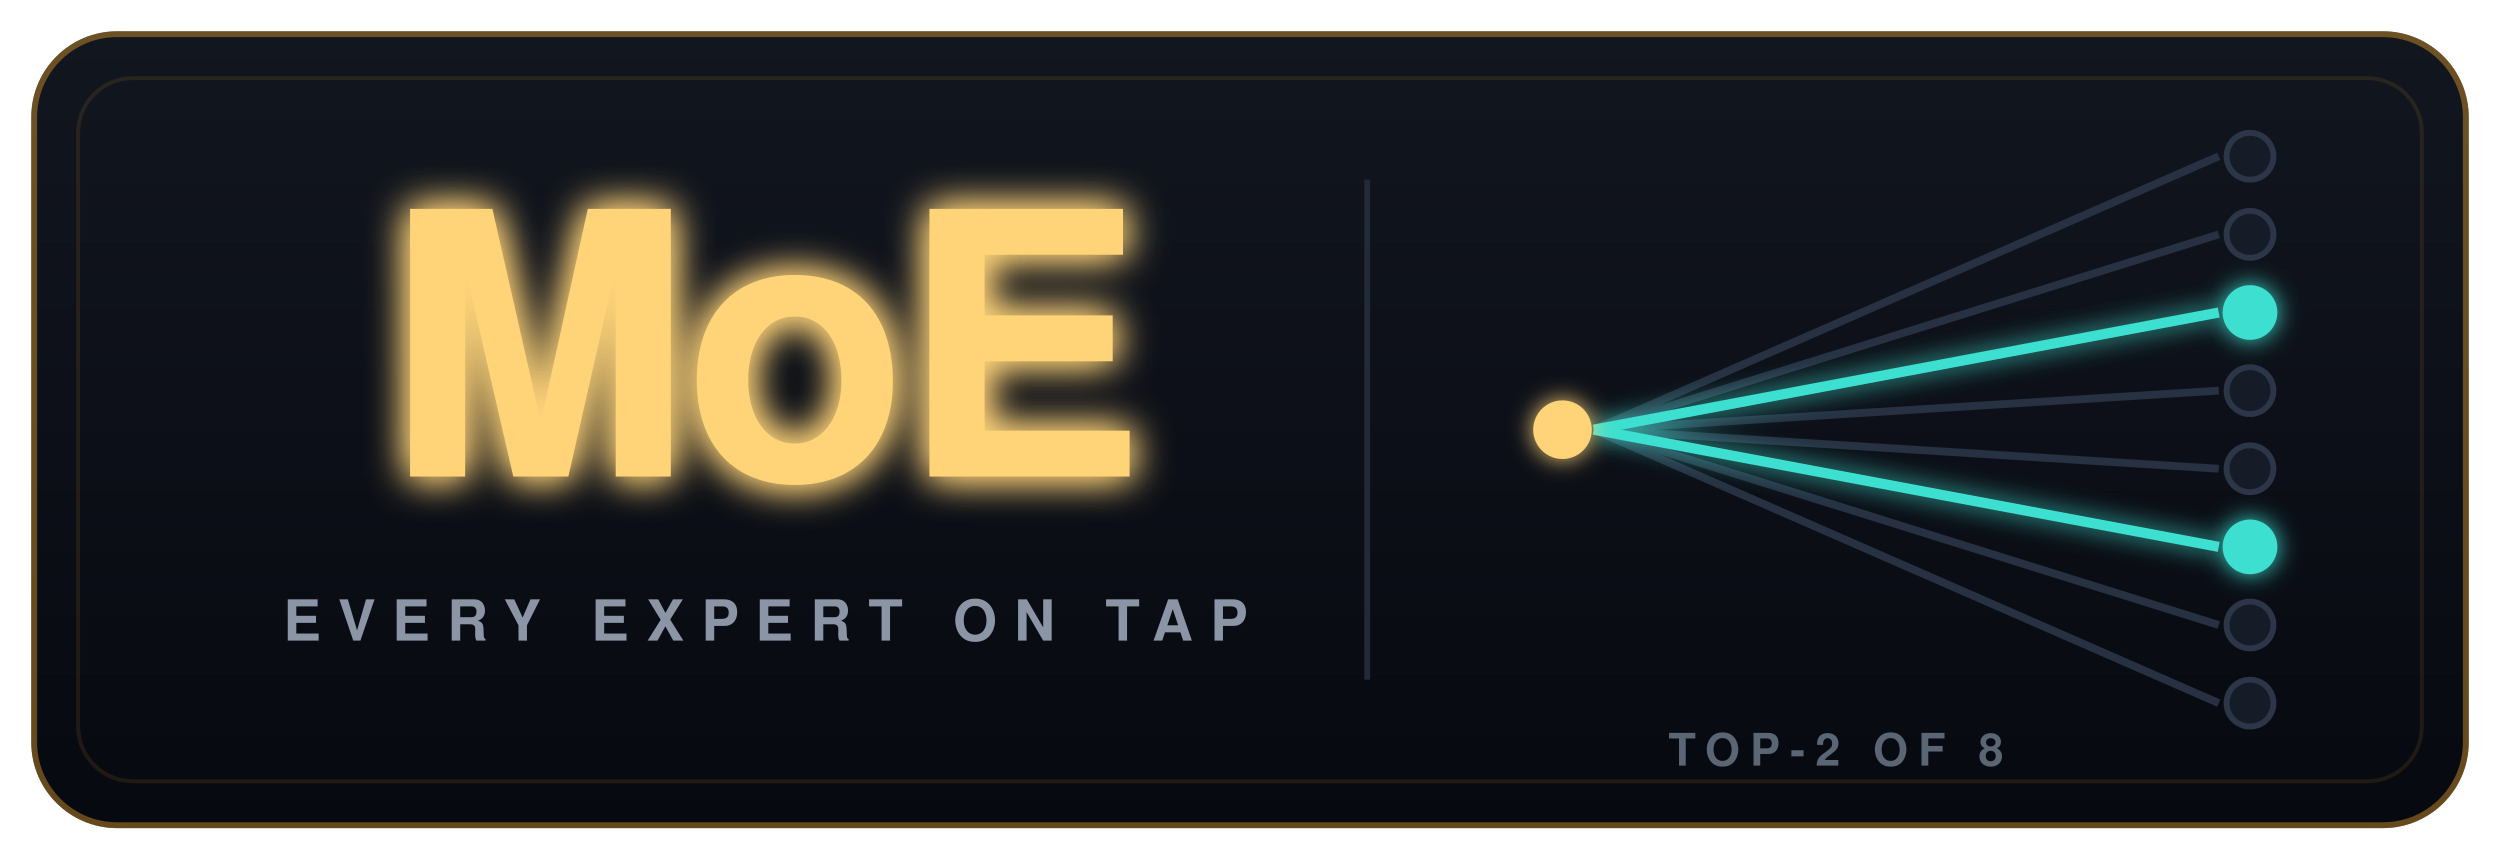
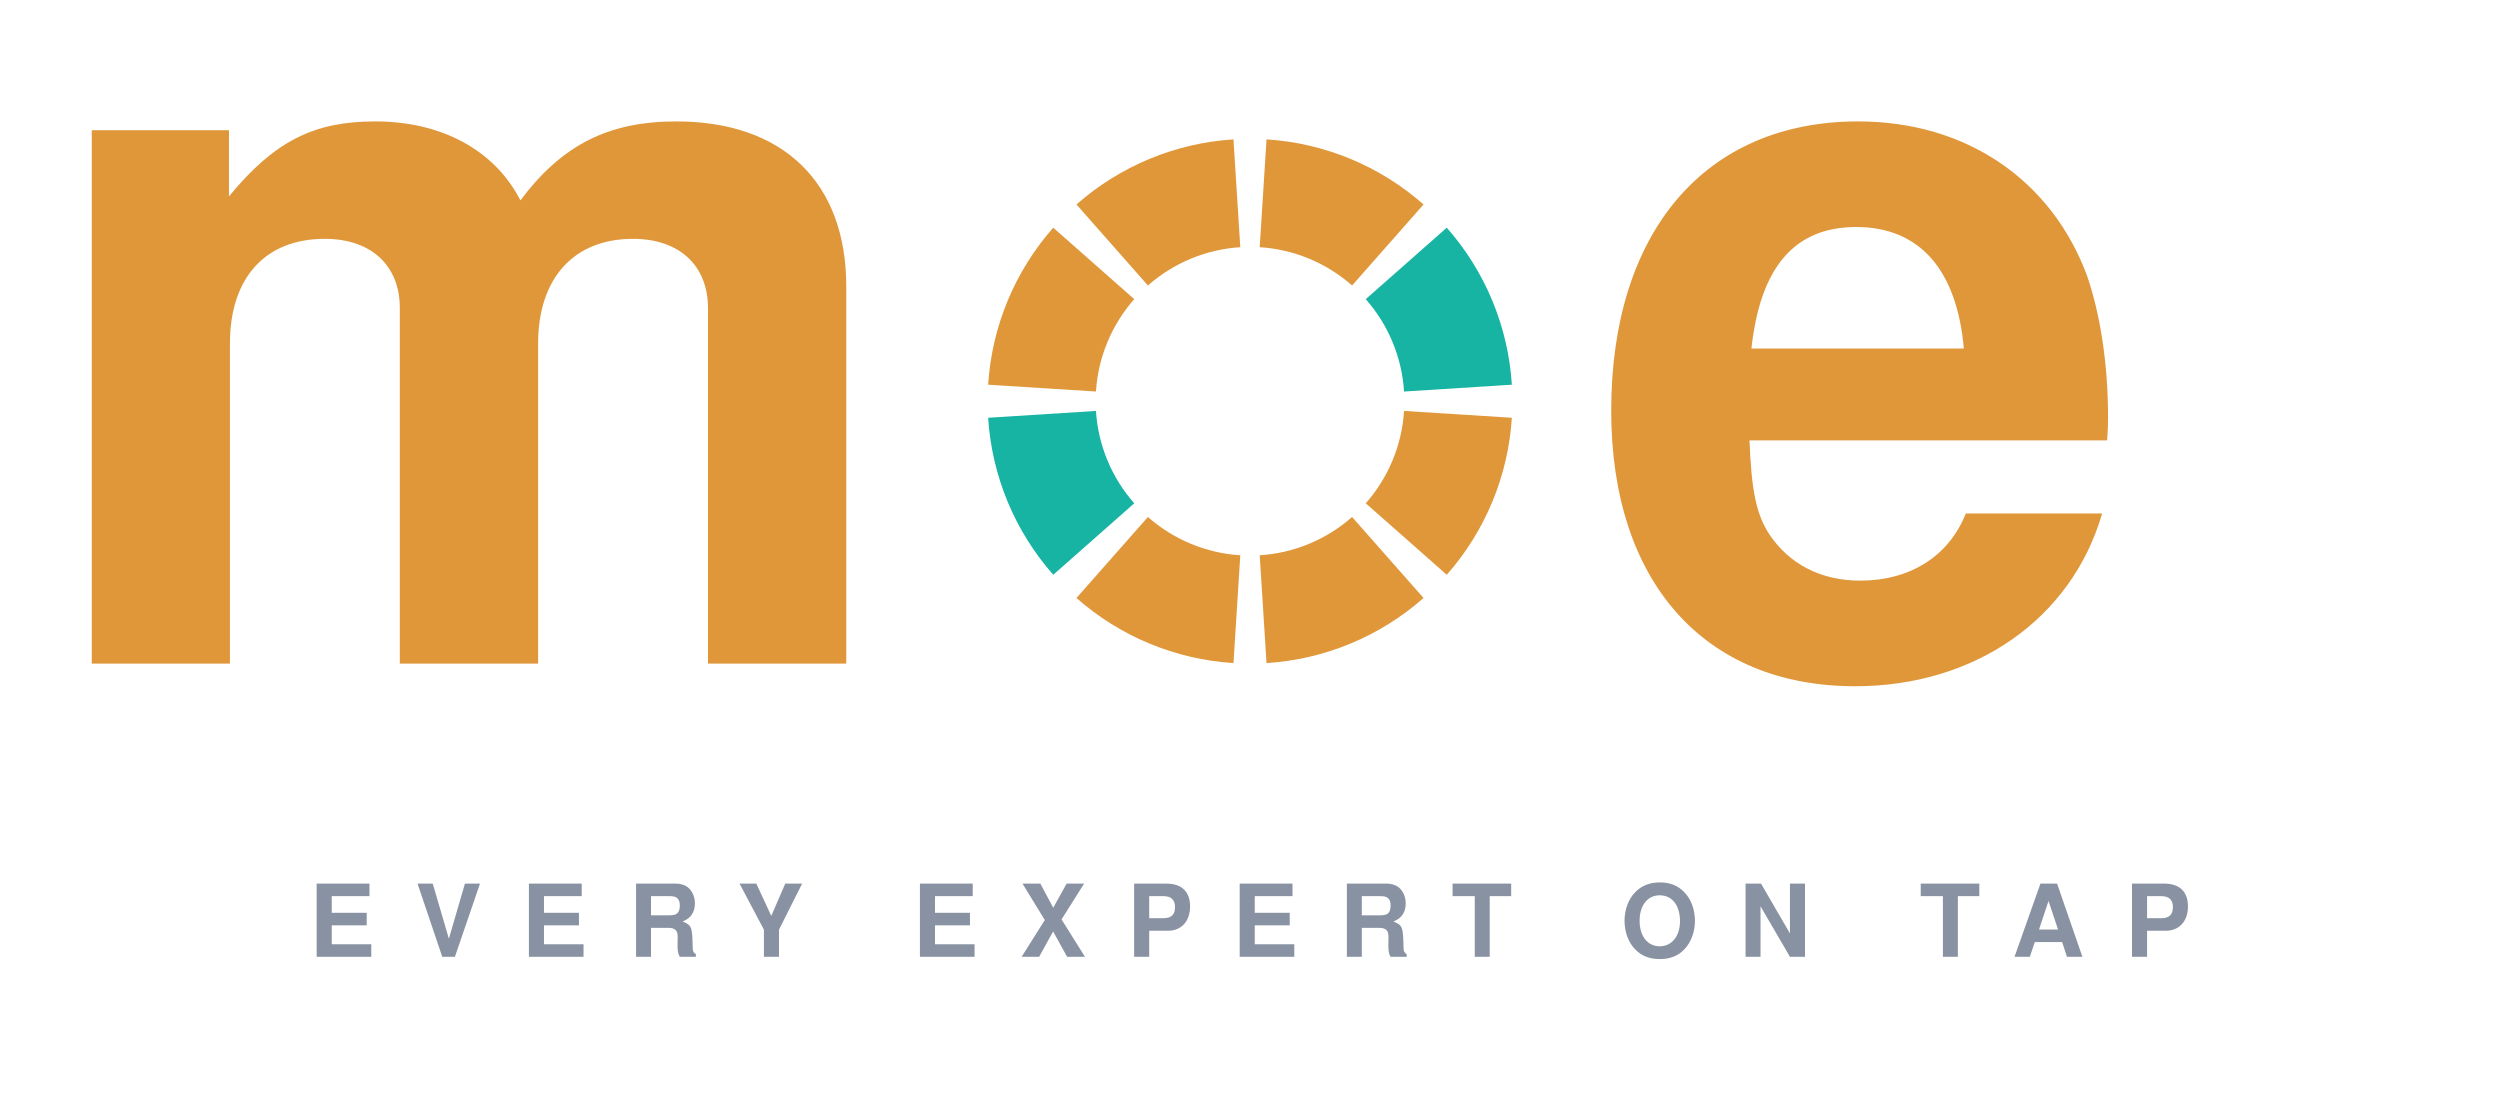
- <svg xmlns="http://www.w3.org/2000/svg" viewBox="0 0 640 220" width="640" height="220" role="img" aria-label="Moe — every expert on tap">
-   <defs>
-     <filter id="neon" x="-60%" y="-60%" width="220%" height="220%">
-       <feGaussianBlur stdDeviation="5" result="blur" />
-       <feMerge>
-         <feMergeNode in="blur" />
-         <feMergeNode in="blur" />
-         <feMergeNode in="SourceGraphic" />
-       </feMerge>
-     </filter>
-     <filter id="spark" x="-80%" y="-80%" width="260%" height="260%">
-       <feGaussianBlur stdDeviation="3" result="blur" />
-       <feMerge>
-         <feMergeNode in="blur" />
-         <feMergeNode in="SourceGraphic" />
-       </feMerge>
-     </filter>
-     <linearGradient id="panel" x1="0" y1="0" x2="0" y2="1">
-       <stop offset="0" stop-color="#12161f" />
-       <stop offset="1" stop-color="#070910" />
-     </linearGradient>
-   </defs>
-   <rect x="8" y="8" width="624" height="204" rx="22" fill="url(#panel)" />
-   <rect x="8.75" y="8.75" width="622.5" height="202.5" rx="21.25" fill="none" stroke="#ffb02e" stroke-opacity="0.38" stroke-width="1.5" />
-   <rect x="20" y="20" width="600" height="180" rx="14" fill="none" stroke="#ffb02e" stroke-opacity="0.10" stroke-width="1" />
-   <g font-family="'Trebuchet MS','Helvetica Neue',Helvetica,Arial,sans-serif">
-     <text x="196" y="122" text-anchor="middle" font-size="94" font-weight="700" fill="#ffd479" filter="url(#neon)" letter-spacing="-2">MoE</text>
-     <text x="196" y="164" text-anchor="middle" font-size="14.5" font-weight="600" fill="#8b95a6" letter-spacing="4.4">EVERY EXPERT ON TAP</text>
+ <svg xmlns="http://www.w3.org/2000/svg" viewBox="158 52 324 142" width="324" height="142" role="img" aria-label="moe — every expert on tap">
+   <g font-family="'Trebuchet MS','Helvetica Neue',Helvetica,Arial,sans-serif" font-weight="700" font-size="128" fill="#e0973a">
+     <text x="276" y="138" text-anchor="end" letter-spacing="-1">m</text>
+     <text x="364" y="138" text-anchor="start" letter-spacing="-1">e</text>
  </g>
-   <line x1="350" y1="46" x2="350" y2="174" stroke="#222a38" stroke-width="1.5" />
-   <g fill="none" stroke="#273142" stroke-width="2">
-     <path d="M408 110 L568 40" />
-     <path d="M408 110 L568 60" />
-     <path d="M408 110 L568 100" />
-     <path d="M408 110 L568 120" />
-     <path d="M408 110 L568 160" />
-     <path d="M408 110 L568 180" />
-   </g>
-   <g fill="none" stroke="#3ee0d0" stroke-width="2.6" filter="url(#spark)">
-     <path d="M408 110 L568 80" />
-     <path d="M408 110 L568 140" />
-   </g>
-   <circle cx="400" cy="110" r="7.5" fill="#ffd479" filter="url(#spark)" />
-   <g>
-     <circle cx="576" cy="40" r="6" fill="#161c27" stroke="#2c3648" stroke-width="1.5" />
-     <circle cx="576" cy="60" r="6" fill="#161c27" stroke="#2c3648" stroke-width="1.5" />
-     <circle cx="576" cy="80" r="7" fill="#3ee0d0" filter="url(#spark)" />
-     <circle cx="576" cy="100" r="6" fill="#161c27" stroke="#2c3648" stroke-width="1.5" />
-     <circle cx="576" cy="120" r="6" fill="#161c27" stroke="#2c3648" stroke-width="1.5" />
-     <circle cx="576" cy="140" r="7" fill="#3ee0d0" filter="url(#spark)" />
-     <circle cx="576" cy="160" r="6" fill="#161c27" stroke="#2c3648" stroke-width="1.5" />
-     <circle cx="576" cy="180" r="6" fill="#161c27" stroke="#2c3648" stroke-width="1.5" />
-   </g>
-   <text x="470" y="196" text-anchor="middle" font-size="11.5" font-weight="600" font-family="'Trebuchet MS','Helvetica Neue',Helvetica,Arial,sans-serif" fill="#5b6675" letter-spacing="2.6">TOP-2 OF 8</text>
+   <path d="M321.70 77.05 A27.0 27.0 0 0 1 337.86 83.75" fill="none" stroke="#e0973a" stroke-width="14.0" stroke-linecap="butt" />
+   <path d="M340.25 86.14 A27.0 27.0 0 0 1 346.95 102.30" fill="none" stroke="#17b3a3" stroke-width="14.0" stroke-linecap="butt" />
+   <path d="M346.95 105.70 A27.0 27.0 0 0 1 340.25 121.86" fill="none" stroke="#e0973a" stroke-width="14.0" stroke-linecap="butt" />
+   <path d="M337.86 124.25 A27.0 27.0 0 0 1 321.70 130.95" fill="none" stroke="#e0973a" stroke-width="14.0" stroke-linecap="butt" />
+   <path d="M318.30 130.95 A27.0 27.0 0 0 1 302.14 124.25" fill="none" stroke="#e0973a" stroke-width="14.0" stroke-linecap="butt" />
+   <path d="M299.75 121.86 A27.0 27.0 0 0 1 293.05 105.70" fill="none" stroke="#17b3a3" stroke-width="14.0" stroke-linecap="butt" />
+   <path d="M293.05 102.30 A27.0 27.0 0 0 1 299.75 86.14" fill="none" stroke="#e0973a" stroke-width="14.0" stroke-linecap="butt" />
+   <path d="M302.14 83.75 A27.0 27.0 0 0 1 318.30 77.05" fill="none" stroke="#e0973a" stroke-width="14.0" stroke-linecap="butt" />
+   <text x="320" y="176" text-anchor="middle" font-size="13" font-weight="600" font-family="'Trebuchet MS','Helvetica Neue',Helvetica,Arial,sans-serif" fill="#8892a2" letter-spacing="5.2">EVERY EXPERT ON TAP</text>
</svg>
